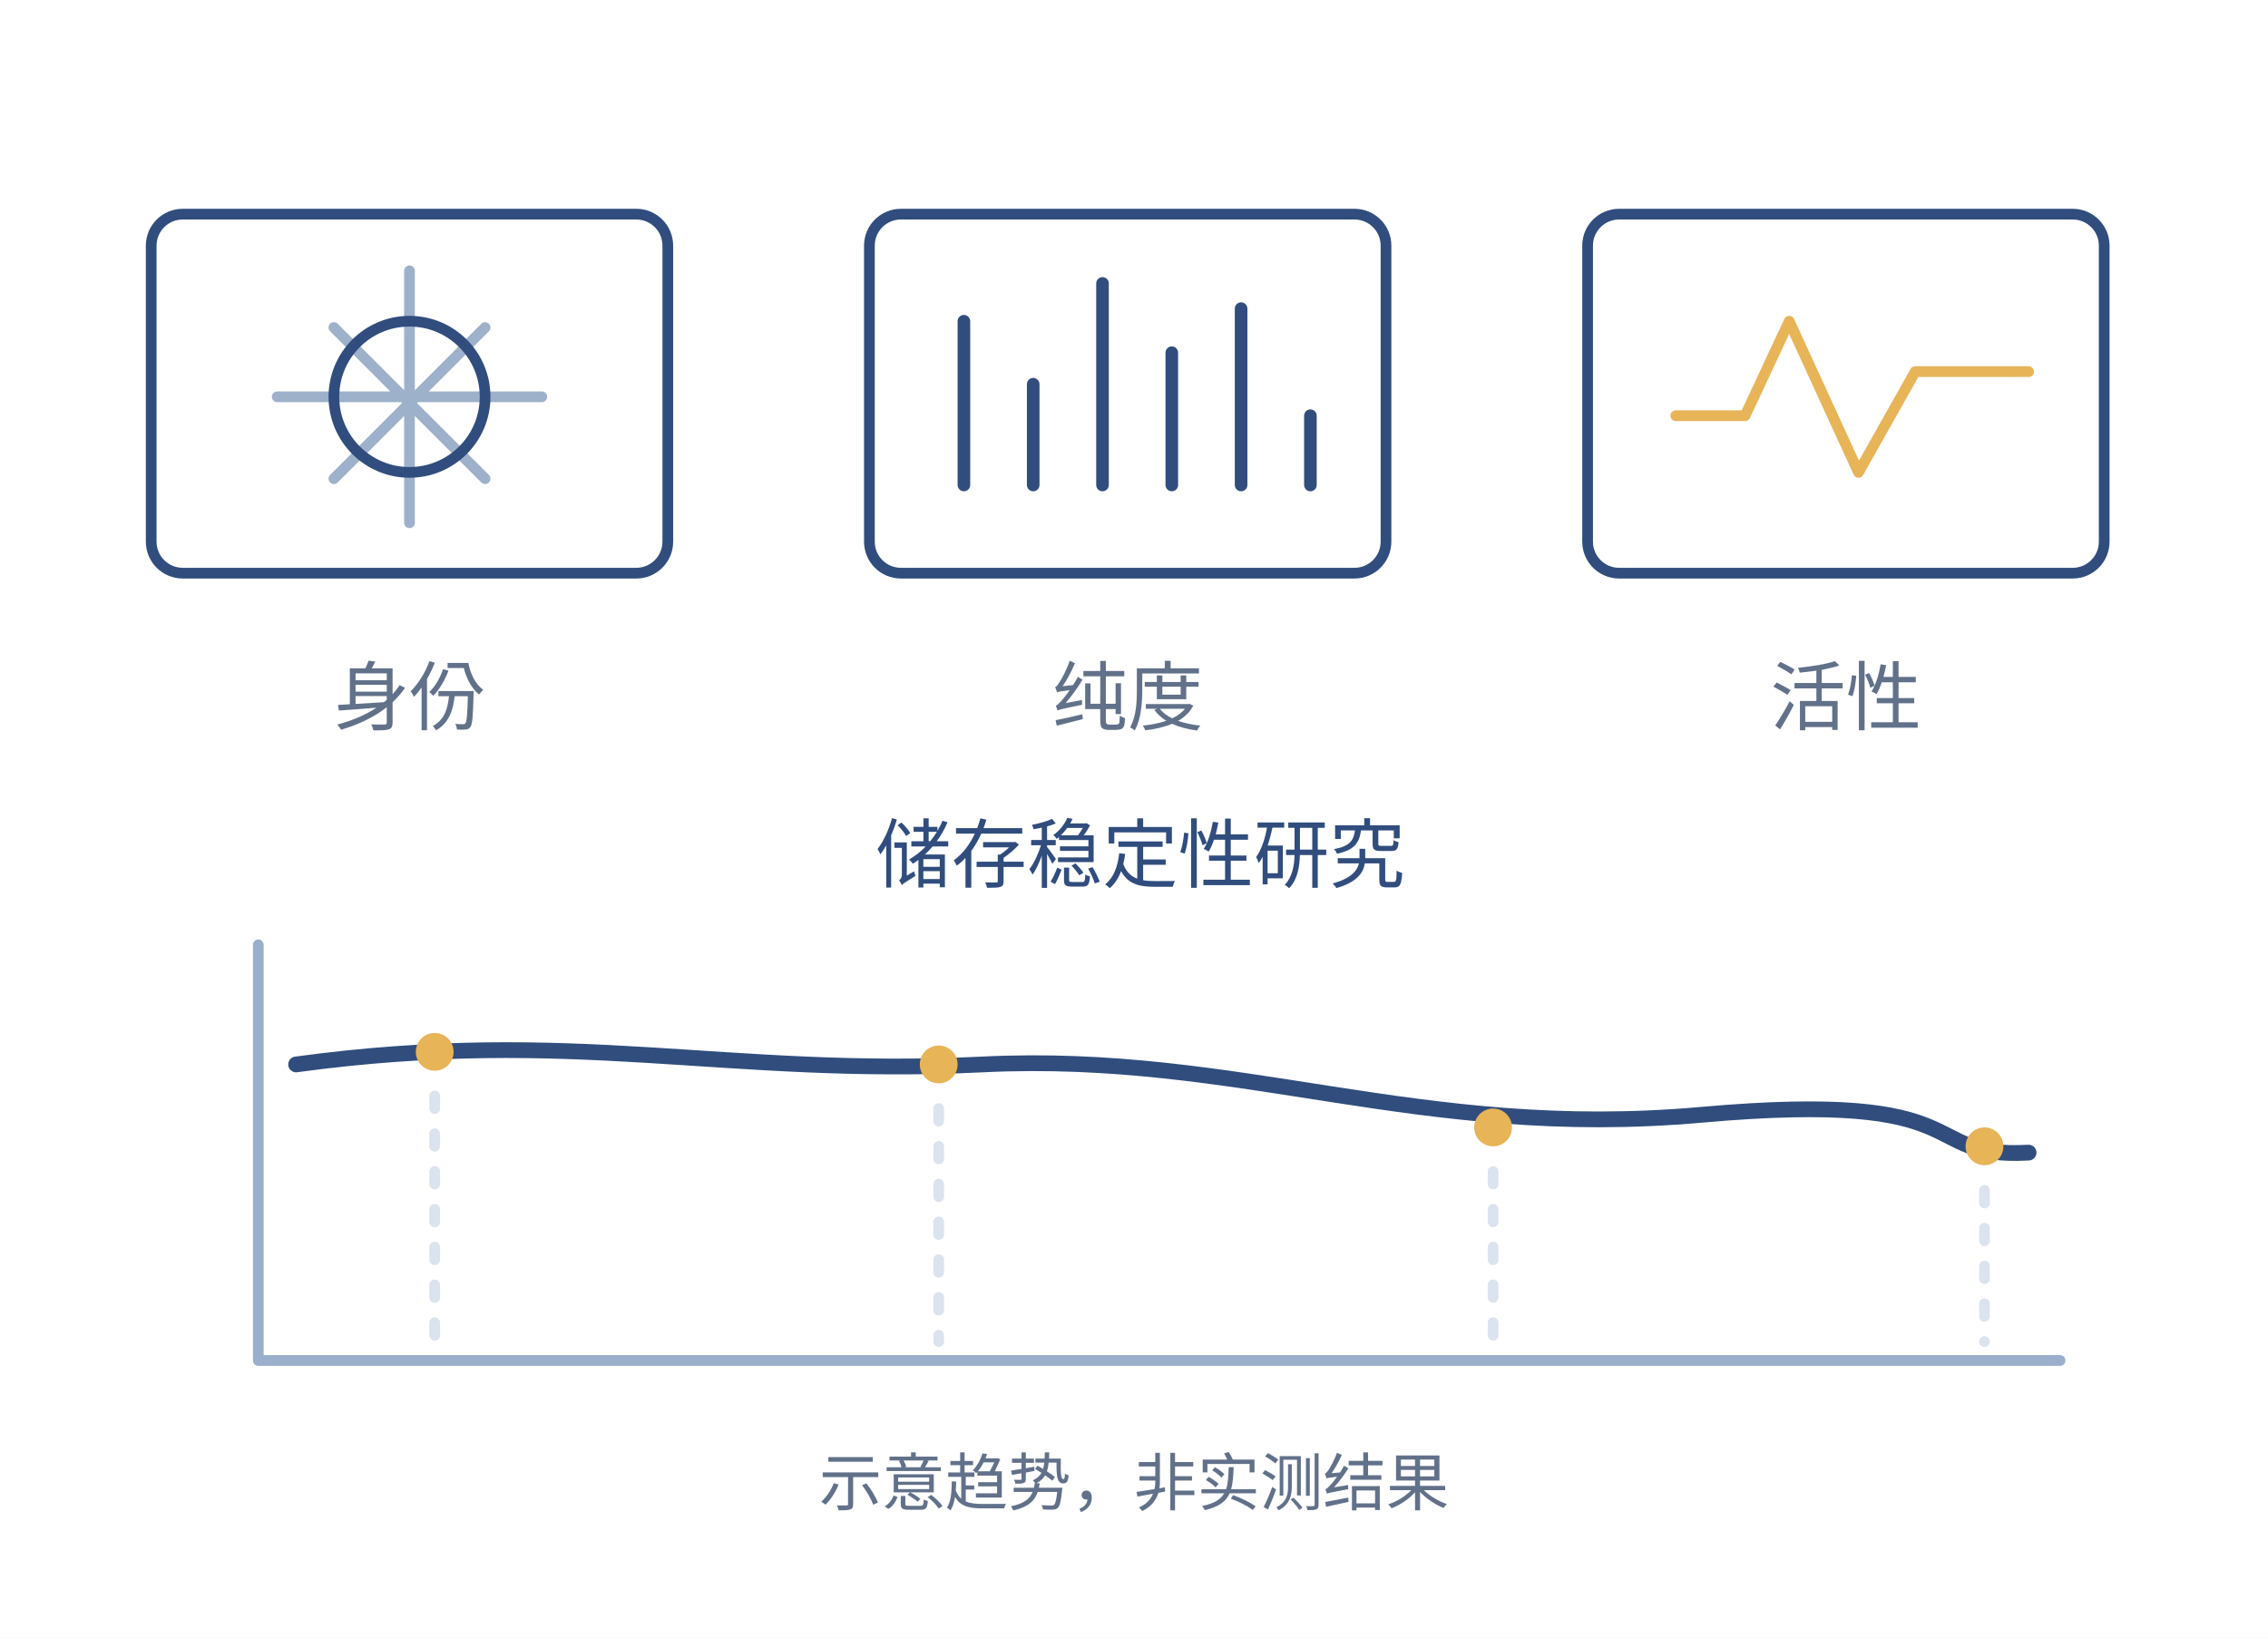
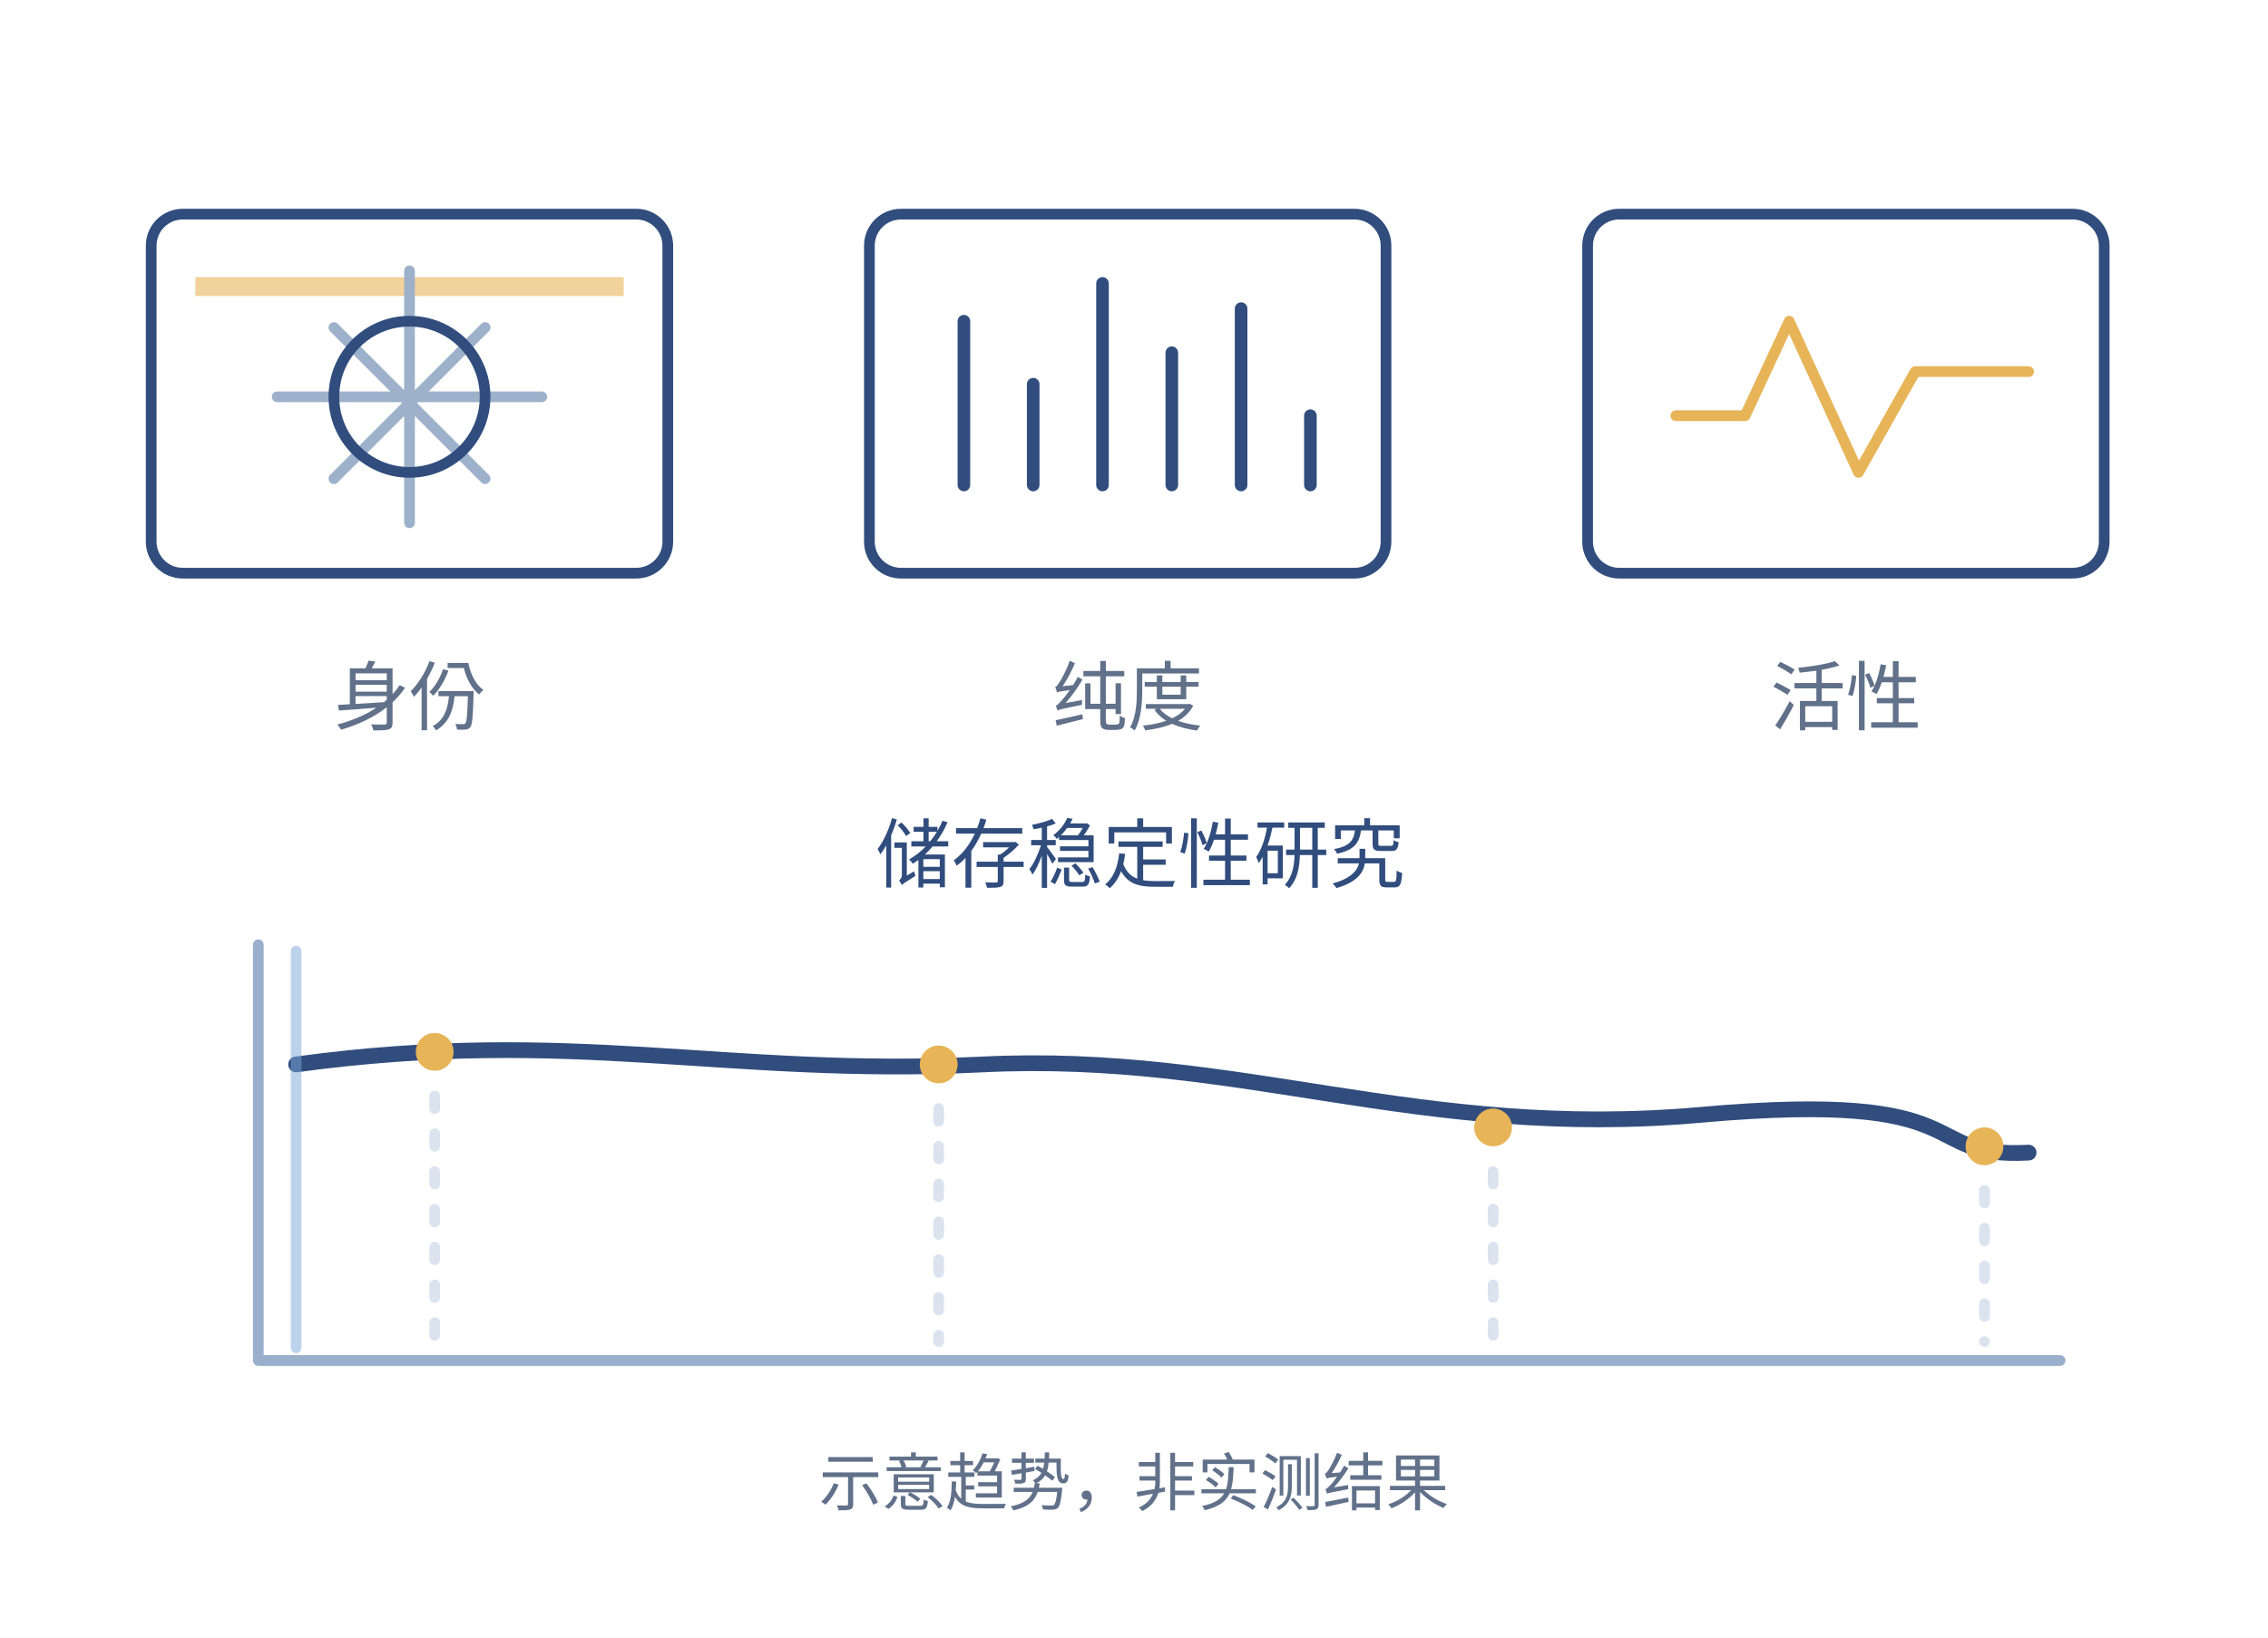
<svg xmlns="http://www.w3.org/2000/svg" viewBox="0 0 360 260" role="img" aria-label="检测与稳定性研究示意" data-zh-label="检测与稳定性研究示意" data-en-label="Testing and stability research concept" class="process-art">
  <rect width="360" height="260" fill="white" />
  <g font-family="PingFang SC, Microsoft YaHei, Arial, sans-serif" fill="none" stroke="#304D7E" stroke-width="1.7" stroke-linecap="round" stroke-linejoin="round">
    <rect x="24" y="34" width="82" height="57" rx="5" />
    <rect x="138" y="34" width="82" height="57" rx="5" />
    <rect x="252" y="34" width="82" height="57" rx="5" />
+     <rect class="identity-scan" x="31" y="44" width="68" height="3" fill="#E7B458" stroke="none" opacity=".6" />
    <path d="M44 63 H86 M65 43 V83 M53 52 L77 76 M53 76 L77 52" stroke="#9DB1CB" />
    <circle cx="65" cy="63" r="12" class="identity-ring" />
-     <path d="M153 77 V51 M164 77 V61 M175 77 V45 M186 77 V56 M197 77 V49 M208 77 V66" stroke-width="2" />
-     <path d="M266 66 H277 L284 51 L295 75 L304 59 H322" stroke="#E7B458" />
+     <g class="purity-bars" stroke-width="2">
+       <path class="purity-bar" d="M153 77 V51" />
+       <path class="purity-bar" d="M164 77 V61" />
+       <path class="purity-bar" d="M175 77 V45" />
+       <path class="purity-bar" d="M186 77 V56" />
+       <path class="purity-bar" d="M197 77 V49" />
+       <path class="purity-bar" d="M208 77 V66" />
+     </g>
+     <path class="activity-trace" pathLength="1" d="M266 66 H277 L284 51 L295 75 L304 59 H322" stroke="#E7B458" />
    <path d="M41 216 V150 M41 216 H327" stroke="#9AAFCB" />
-     <path d="M47 169 C91 163 115 171 156 169 S225 181 270 177 S304 184 322 183" stroke-width="2.5" class="stability-curve" />
+     <path d="M47 169 C91 163 115 171 156 169 S225 181 270 177 S304 184 322 183" stroke-width="2.5" class="stability-curve" pathLength="1" />
    <circle cx="69" cy="167" r="3" fill="#E7B458" stroke="none" />
    <circle cx="149" cy="169" r="3" fill="#E7B458" stroke="none" />
    <circle cx="237" cy="179" r="3" fill="#E7B458" stroke="none" />
    <circle cx="315" cy="182" r="3" fill="#E7B458" stroke="none" />
+     <path class="stability-scan" d="M47 151 V214" stroke="#7BA7D8" opacity=".5" />
    <path d="M69 174 V213 M149 176 V213 M237 186 V213 M315 189 V213" stroke="#DBE3EE" stroke-dasharray="2 4" />
    <text stroke="none" x="65" y="115" font-size="12" text-anchor="middle" fill="#62718A" data-zh="身份" data-en="Identity">身份</text>
    <text stroke="none" x="179" y="115" font-size="12" text-anchor="middle" fill="#62718A" data-zh="纯度" data-en="Purity">纯度</text>
    <text stroke="none" x="293" y="115" font-size="12" text-anchor="middle" fill="#62718A" data-zh="活性" data-en="Activity">活性</text>
    <text stroke="none" x="181" y="140" font-size="12" text-anchor="middle" fill="#304D7E" data-zh="储存稳定性研究" data-en="Storage stability research">储存稳定性研究</text>
    <text stroke="none" x="180" y="239" font-size="10" text-anchor="middle" fill="#62718A" data-zh="示意趋势，非实测结果" data-en="Illustrative trend, not test results">示意趋势，非实测结果</text>
  </g>
</svg>
